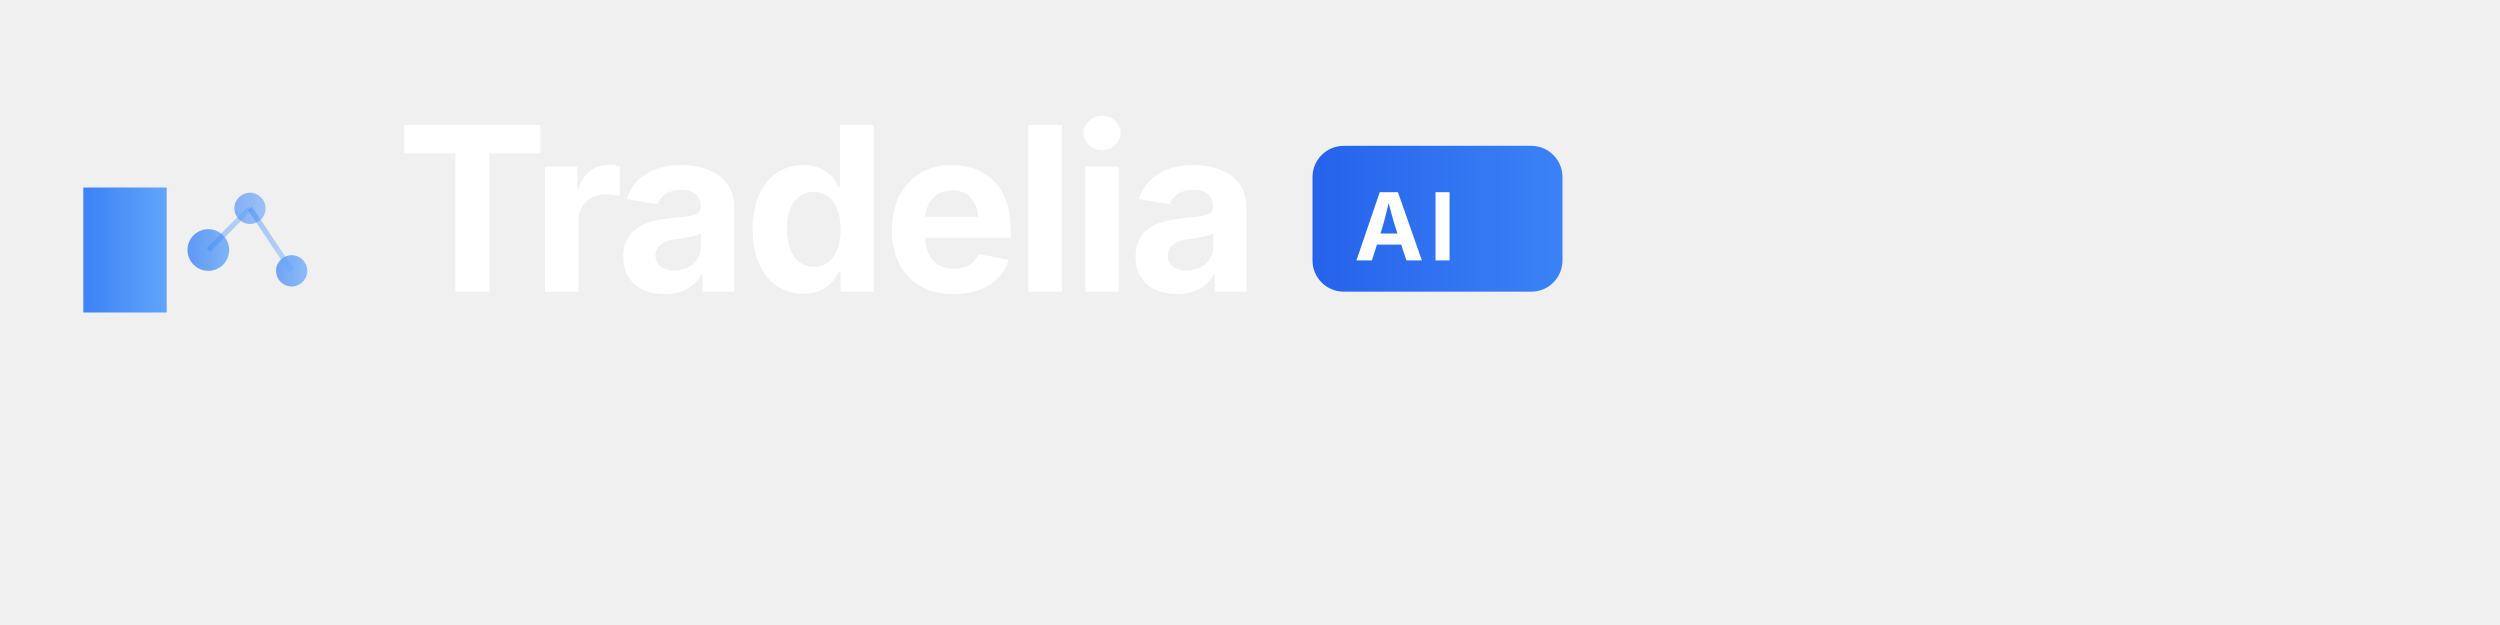
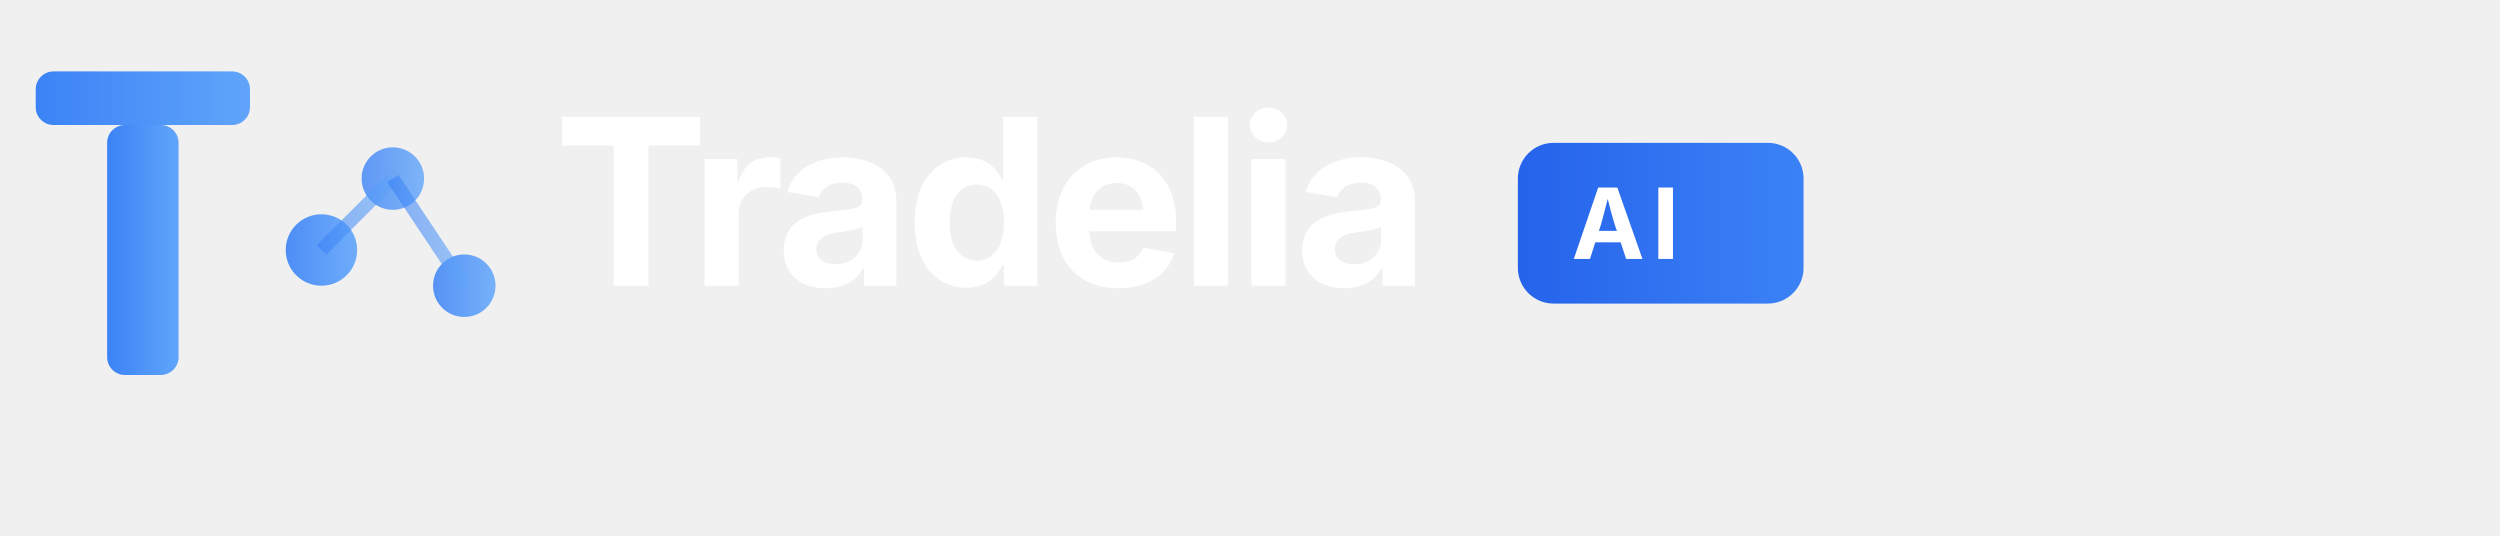
- <svg xmlns="http://www.w3.org/2000/svg" viewBox="0 0 240 60" width="240" height="60">
+ <svg xmlns="http://www.w3.org/2000/svg" viewBox="0 0 280 60" width="280" height="60">
  <defs>
    <linearGradient id="logoGradient" x1="0%" y1="0%" x2="100%" y2="0%">
      <stop offset="0%" style="stop-color:#3b82f6;stop-opacity:1" />
      <stop offset="100%" style="stop-color:#60a5fa;stop-opacity:1" />
    </linearGradient>
    <linearGradient id="logoGradientDark" x1="0%" y1="0%" x2="100%" y2="0%">
      <stop offset="0%" style="stop-color:#2563eb;stop-opacity:1" />
      <stop offset="100%" style="stop-color:#3b82f6;stop-opacity:1" />
    </linearGradient>
  </defs>
-   <g transform="translate(0, 10)">
-     <path d="M 12 0 L 12 8 L 8 8 L 8 20 L 16 20 L 16 8 L 12 8 Z" fill="url(#logoGradient)" />
-     <circle cx="20" cy="14" r="2" fill="url(#logoGradient)" opacity="0.8" />
-     <circle cx="24" cy="10" r="1.5" fill="url(#logoGradient)" opacity="0.6" />
-     <circle cx="28" cy="16" r="1.5" fill="url(#logoGradient)" opacity="0.7" />
-     <line x1="20" y1="14" x2="24" y2="10" stroke="url(#logoGradient)" stroke-width="0.5" opacity="0.4" />
-     <line x1="24" y1="10" x2="28" y2="16" stroke="url(#logoGradient)" stroke-width="0.5" opacity="0.4" />
+   <g transform="translate(0, 8)">
+     <rect x="4" y="0" width="24" height="6" rx="2" fill="url(#logoGradient)" />
+     <rect x="12" y="6" width="8" height="28" rx="2" fill="url(#logoGradient)" />
+     <circle cx="36" cy="20" r="4" fill="url(#logoGradient)" opacity="0.9" />
+     <circle cx="44" cy="12" r="3.5" fill="url(#logoGradient)" opacity="0.8" />
+     <circle cx="52" cy="24" r="3.5" fill="url(#logoGradient)" opacity="0.85" />
+     <line x1="36" y1="20" x2="44" y2="12" stroke="url(#logoGradient)" stroke-width="1.5" opacity="0.6" />
+     <line x1="44" y1="12" x2="52" y2="24" stroke="url(#logoGradient)" stroke-width="1.5" opacity="0.6" />
  </g>
-   <g transform="translate(38, 8)">
-     <text x="0" y="20" font-family="Inter, system-ui, sans-serif" font-size="22" font-weight="700" fill="#ffffff" letter-spacing="-0.5">
+   <g transform="translate(62, 8)">
+     <text x="0" y="24" font-family="Inter, system-ui, -apple-system, sans-serif" font-size="26" font-weight="700" fill="#ffffff" letter-spacing="-0.6">
      Tradelia
    </text>
-     <rect x="88" y="6" width="24" height="14" rx="3" fill="url(#logoGradientDark)" />
-     <text x="92" y="17" font-family="Inter, system-ui, sans-serif" font-size="9" font-weight="700" fill="#ffffff" letter-spacing="0.5">
+     <rect x="108" y="8" width="32" height="18" rx="4" fill="url(#logoGradientDark)" />
+     <text x="114" y="21" font-family="Inter, system-ui, -apple-system, sans-serif" font-size="11" font-weight="700" fill="#ffffff" letter-spacing="0.8">
      AI
    </text>
  </g>
</svg>
